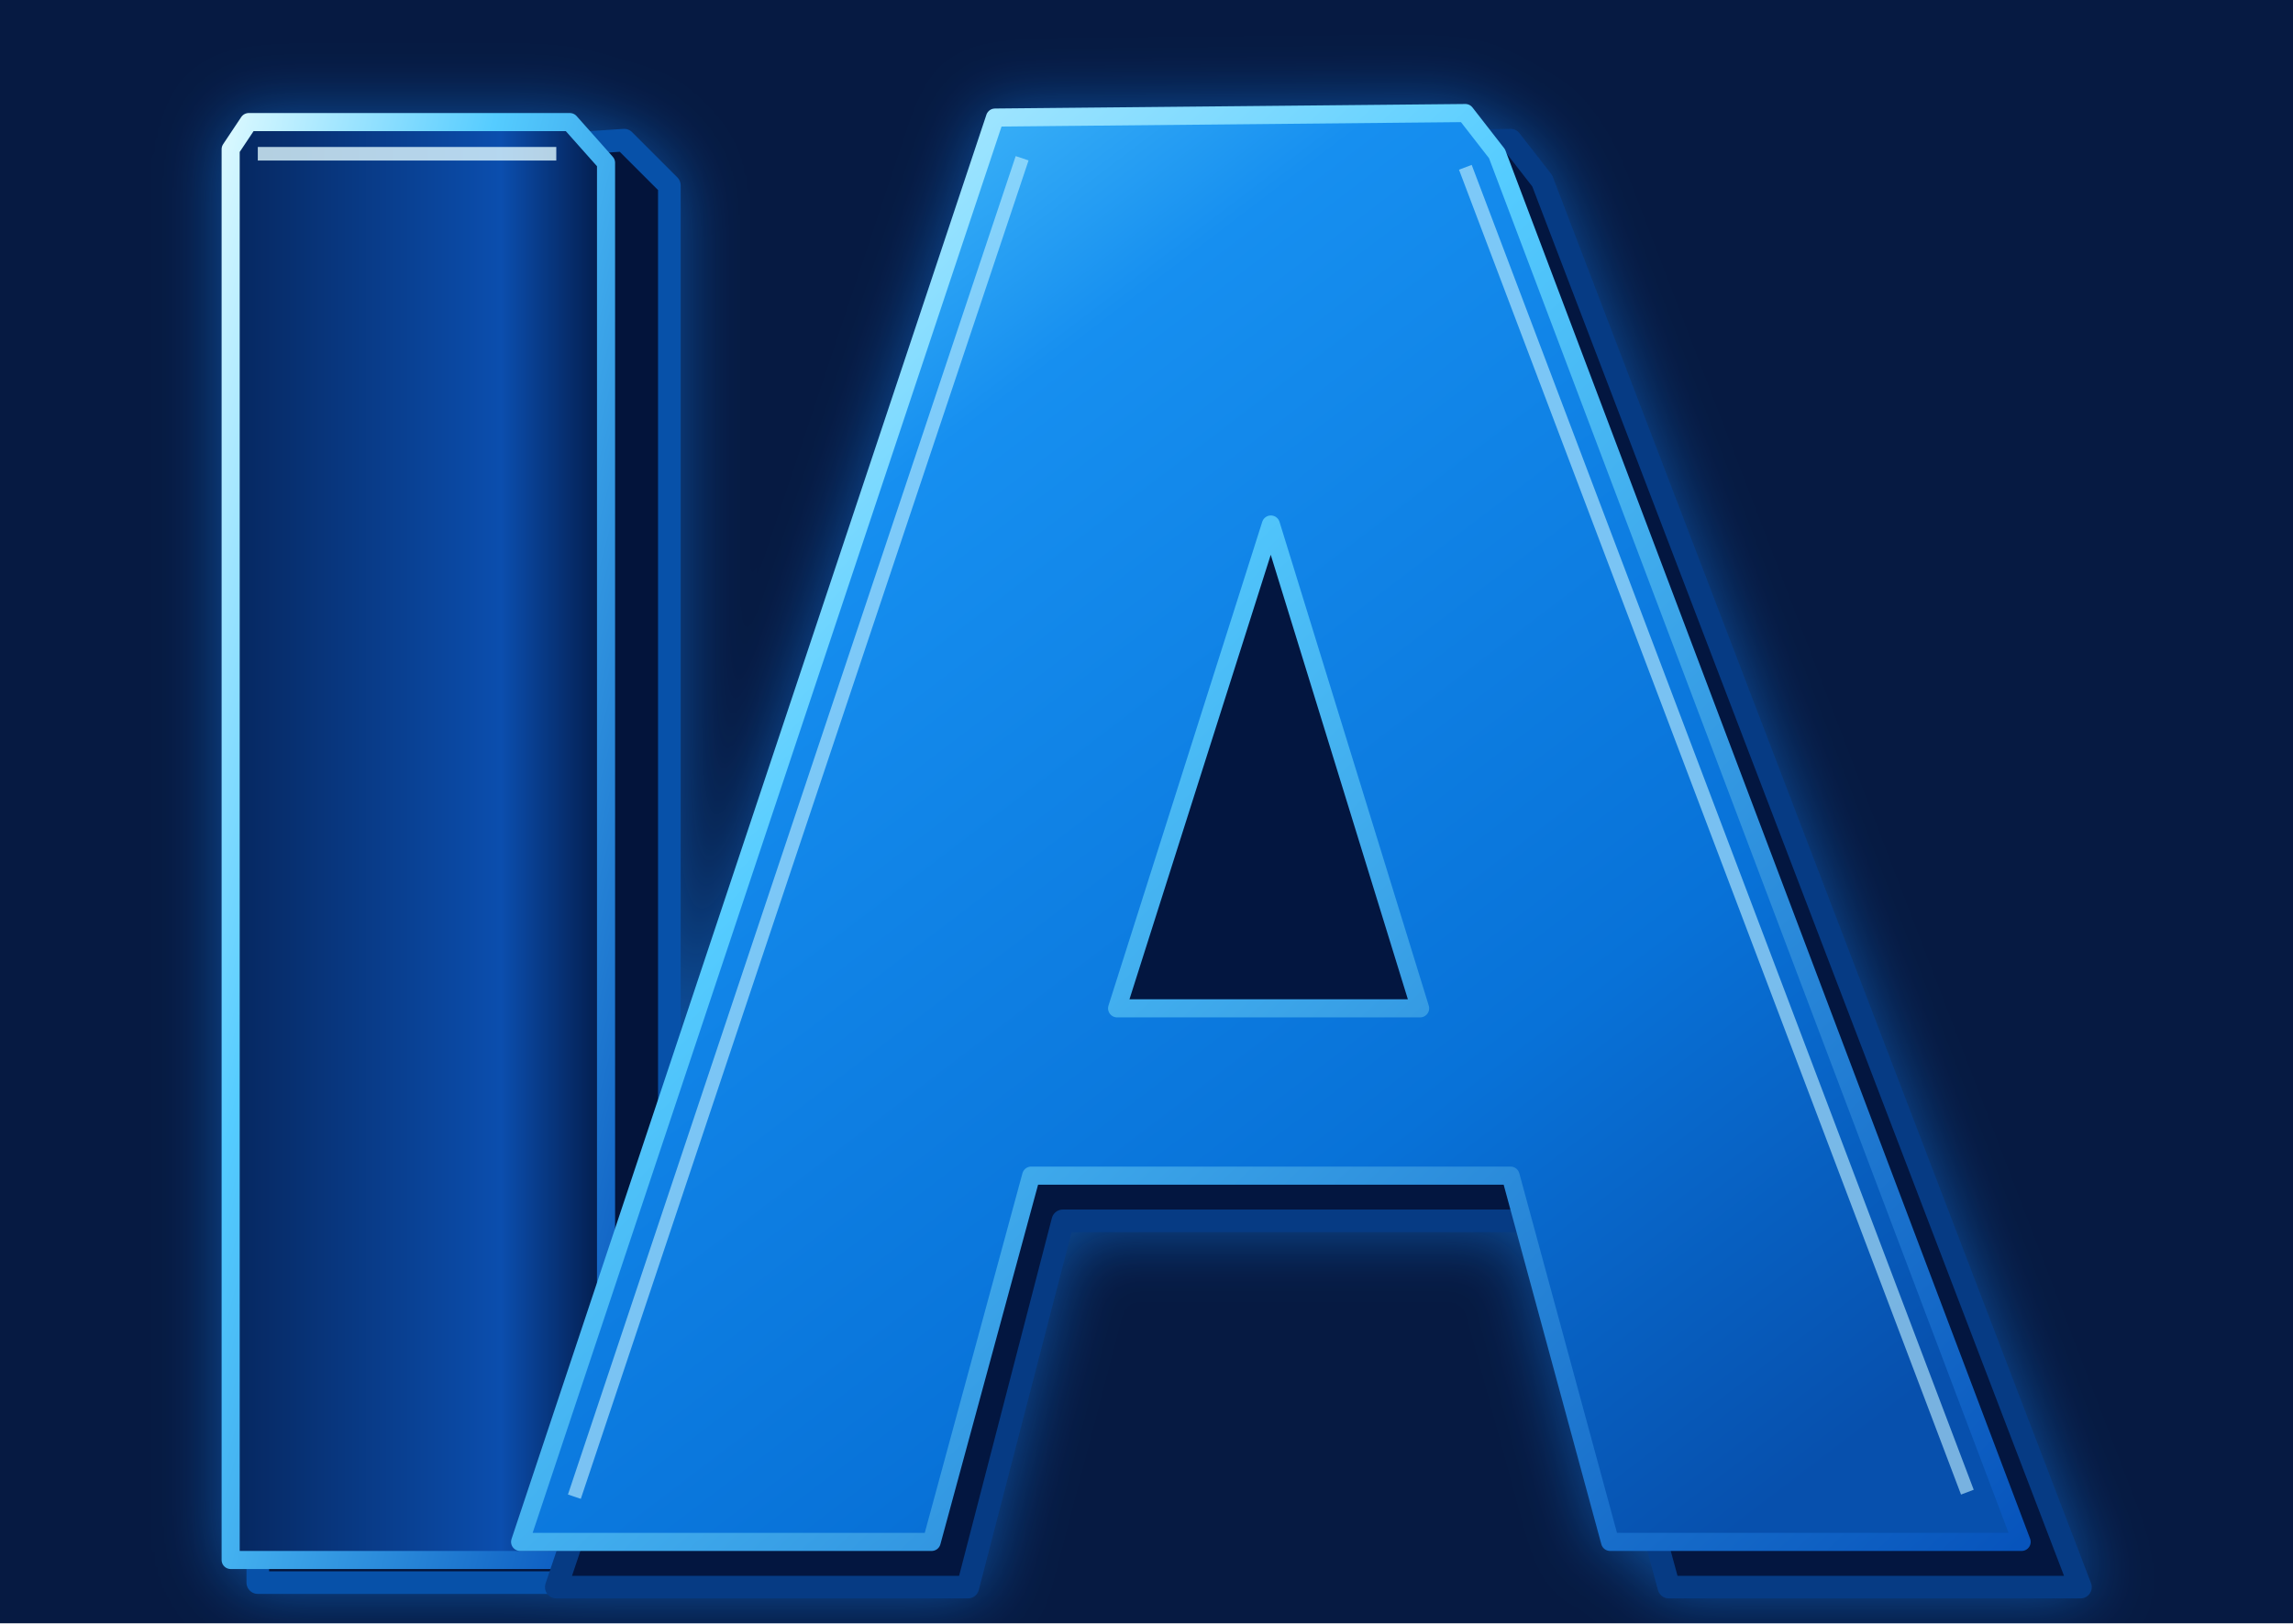
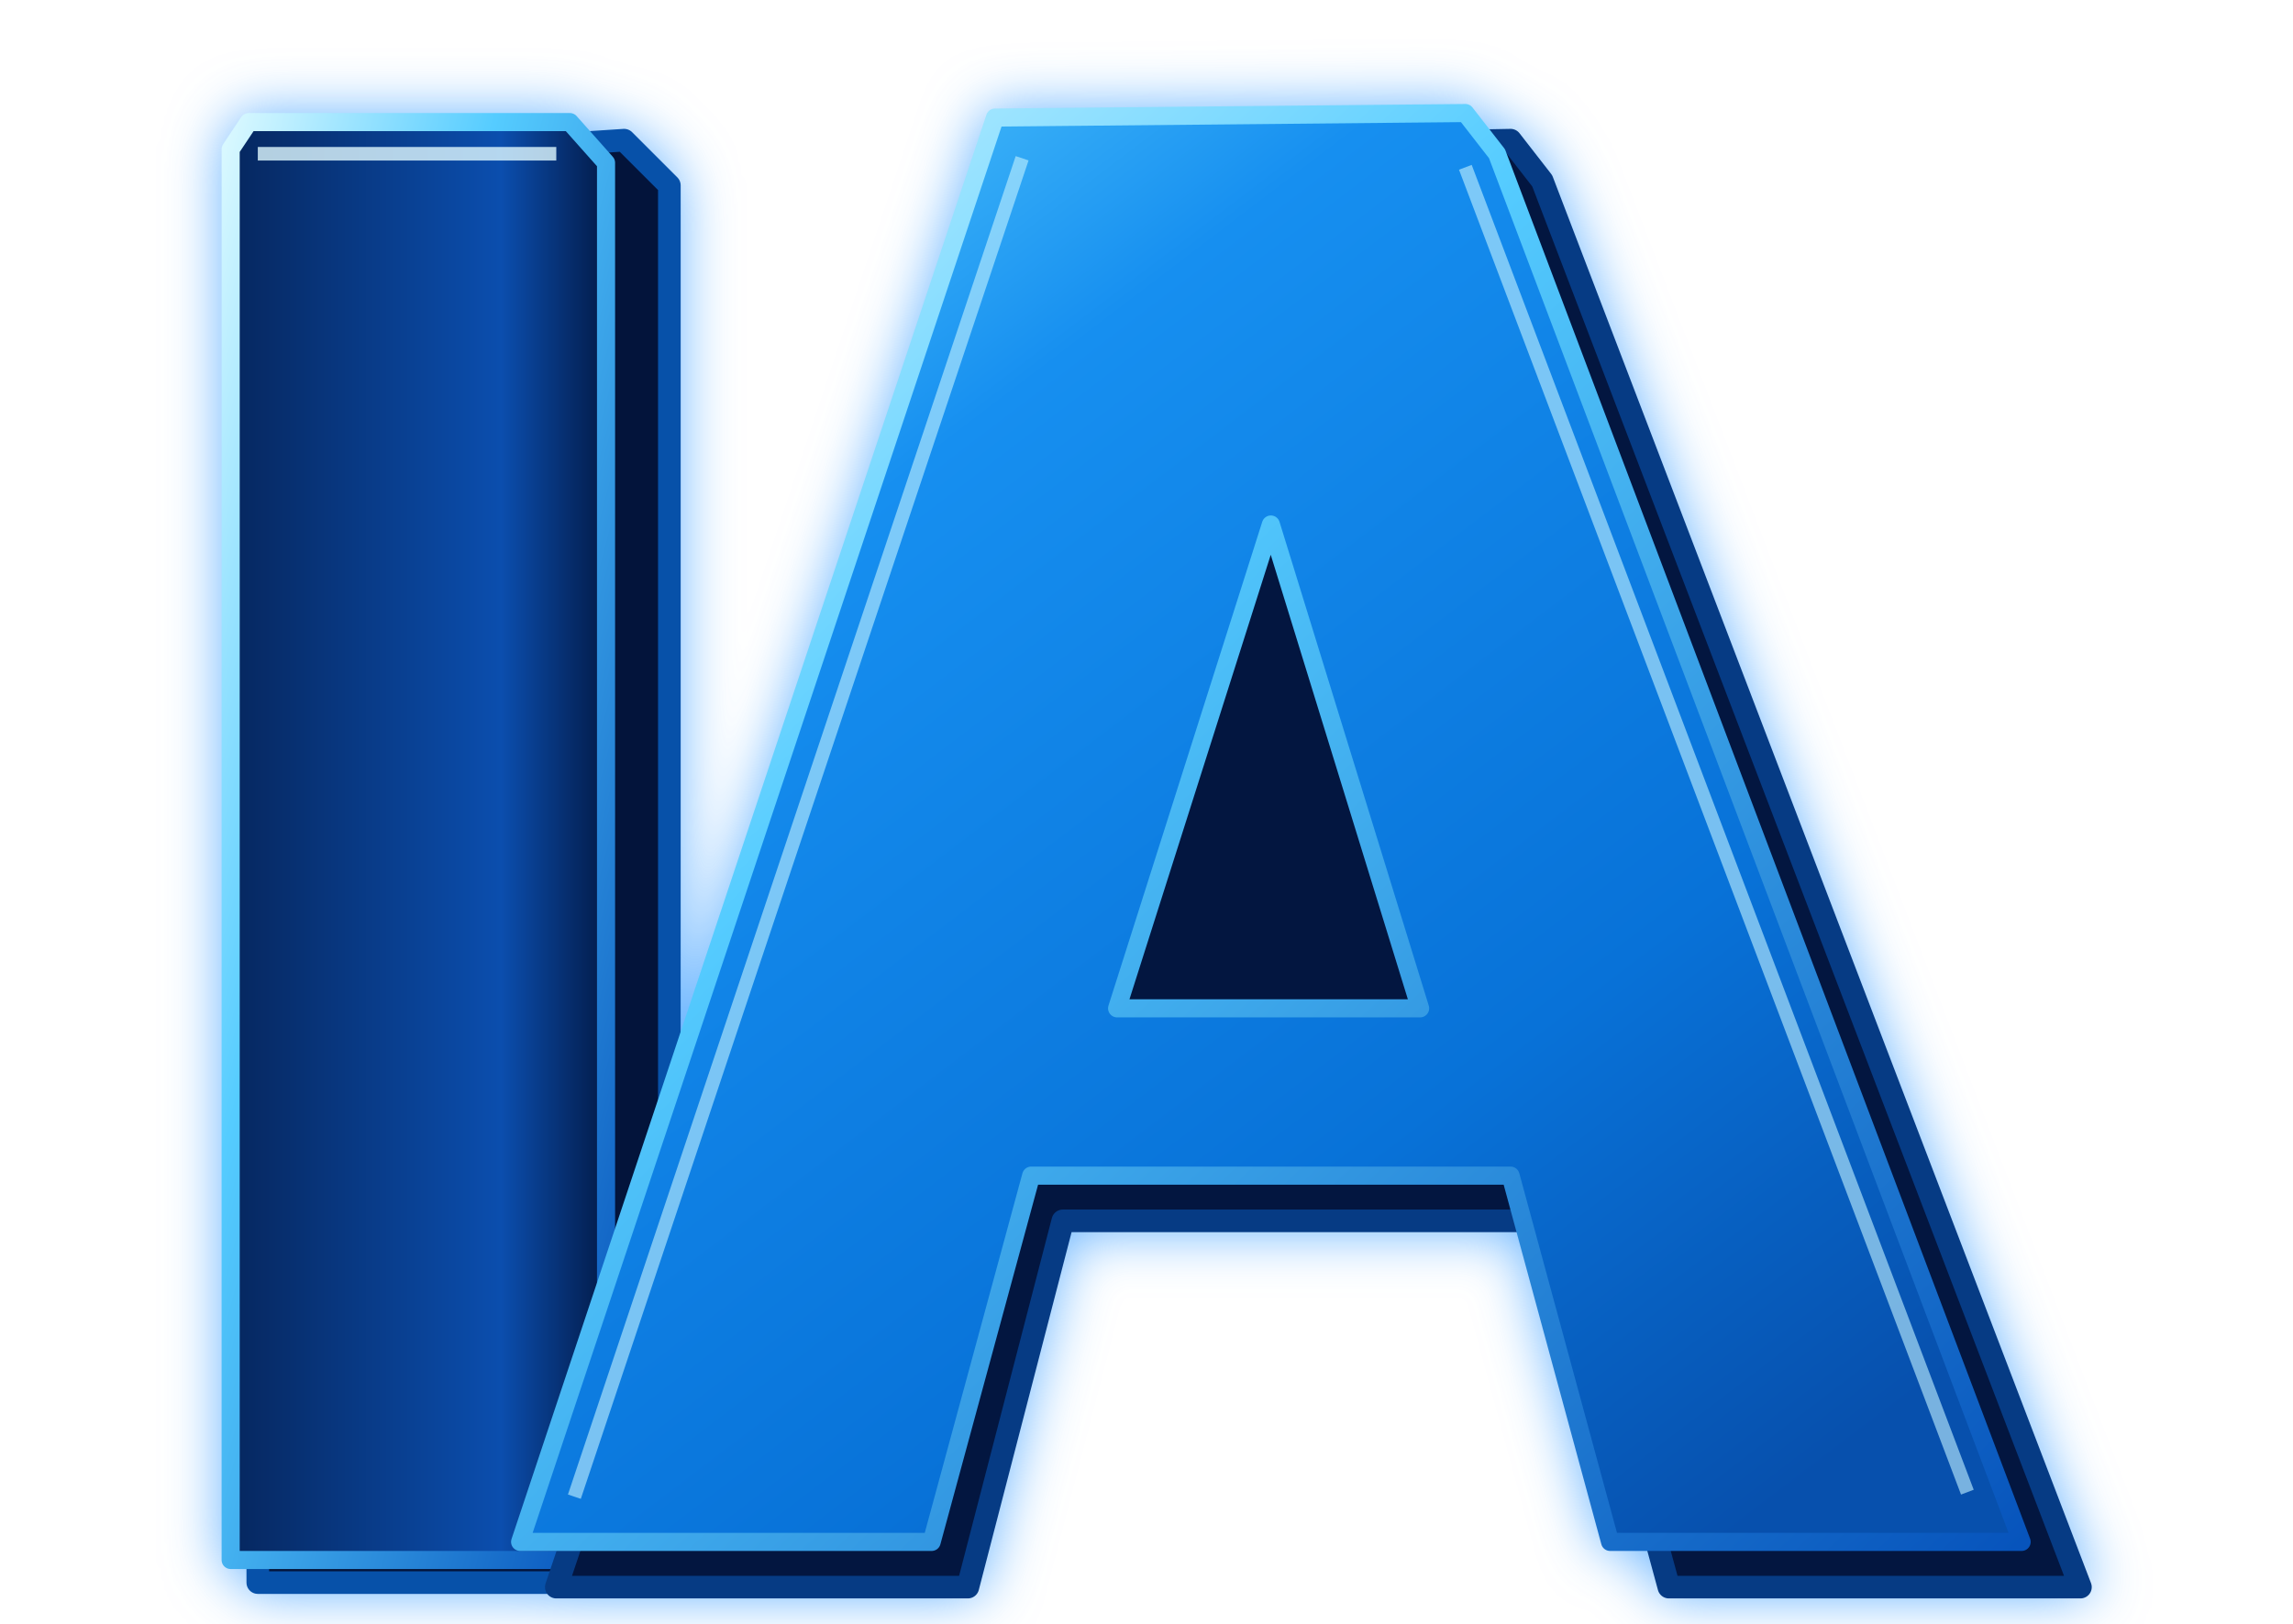
<svg xmlns="http://www.w3.org/2000/svg" viewBox="0 0 507 359" role="img" aria-labelledby="title">
  <defs>
    <linearGradient id="i-face" x1="0" y1="0" x2="1" y2="0">
      <stop offset="0" stop-color="#06275f" />
      <stop offset=".72" stop-color="#0b4eae" />
      <stop offset="1" stop-color="#031b49" />
    </linearGradient>
    <linearGradient id="a-face" x1="0" y1="0" x2=".8" y2="1">
      <stop offset="0" stop-color="#61d6ff" />
      <stop offset=".28" stop-color="#168ff0" />
      <stop offset=".72" stop-color="#0872d8" />
      <stop offset="1" stop-color="#0750ad" />
    </linearGradient>
    <linearGradient id="edge" x1="0" y1="0" x2="1" y2="1">
      <stop offset="0" stop-color="#d8f8ff" />
      <stop offset=".35" stop-color="#55ccff" />
      <stop offset="1" stop-color="#0754bc" />
    </linearGradient>
    <filter id="neon" x="-.3" y="-.3" width="1.6" height="1.6" color-interpolation-filters="sRGB">
-       <feGaussianBlur in="SourceAlpha" stdDeviation="7" result="blur" />
-       <feFlood flood-color="#168bff" flood-opacity=".48" result="glow" />
+       <feGaussianBlur in="SourceAlpha" stdDeviation="6" result="blur" />
+       <feFlood flood-color="#168bff" flood-opacity=".64" result="glow" />
      <feComposite in="glow" in2="blur" operator="in" result="soft-glow" />
      <feMerge>
        <feMergeNode in="soft-glow" />
        <feMergeNode in="SourceGraphic" />
      </feMerge>
    </filter>
  </defs>
-   <path fill="#061a42" d="M0 0h507v359H0z" />
  <g filter="url(#neon)" stroke-linejoin="round">
    <path d="m55 31 76-5 10 10v309H50V37z" fill="#03143b" stroke="#0751a9" stroke-width="5" transform="translate(7 5)" />
    <path d="M55 27h71l8 9v309H51V33z" fill="url(#i-face)" stroke="url(#edge)" stroke-width="4" />
    <path d="m222 27 104-2 7 9 119 311h-91l-22-81H227l-21 81h-91z" fill="#031640" stroke="#063b84" stroke-width="5" transform="translate(8 6)" />
    <path fill="url(#a-face)" fill-rule="evenodd" stroke="url(#edge)" stroke-width="4" d="m220 26 104-1 7 9 116 307h-91l-22-81H228l-22 81h-91zm27 197h67l-33-107z" />
    <path d="m226 35-99 296m197-294 111 293" fill="none" stroke="#bcefff" stroke-opacity=".62" stroke-width="3" />
    <path d="M57 34h66" fill="none" stroke="#e0f9ff" stroke-opacity=".8" stroke-width="3" />
  </g>
</svg>
